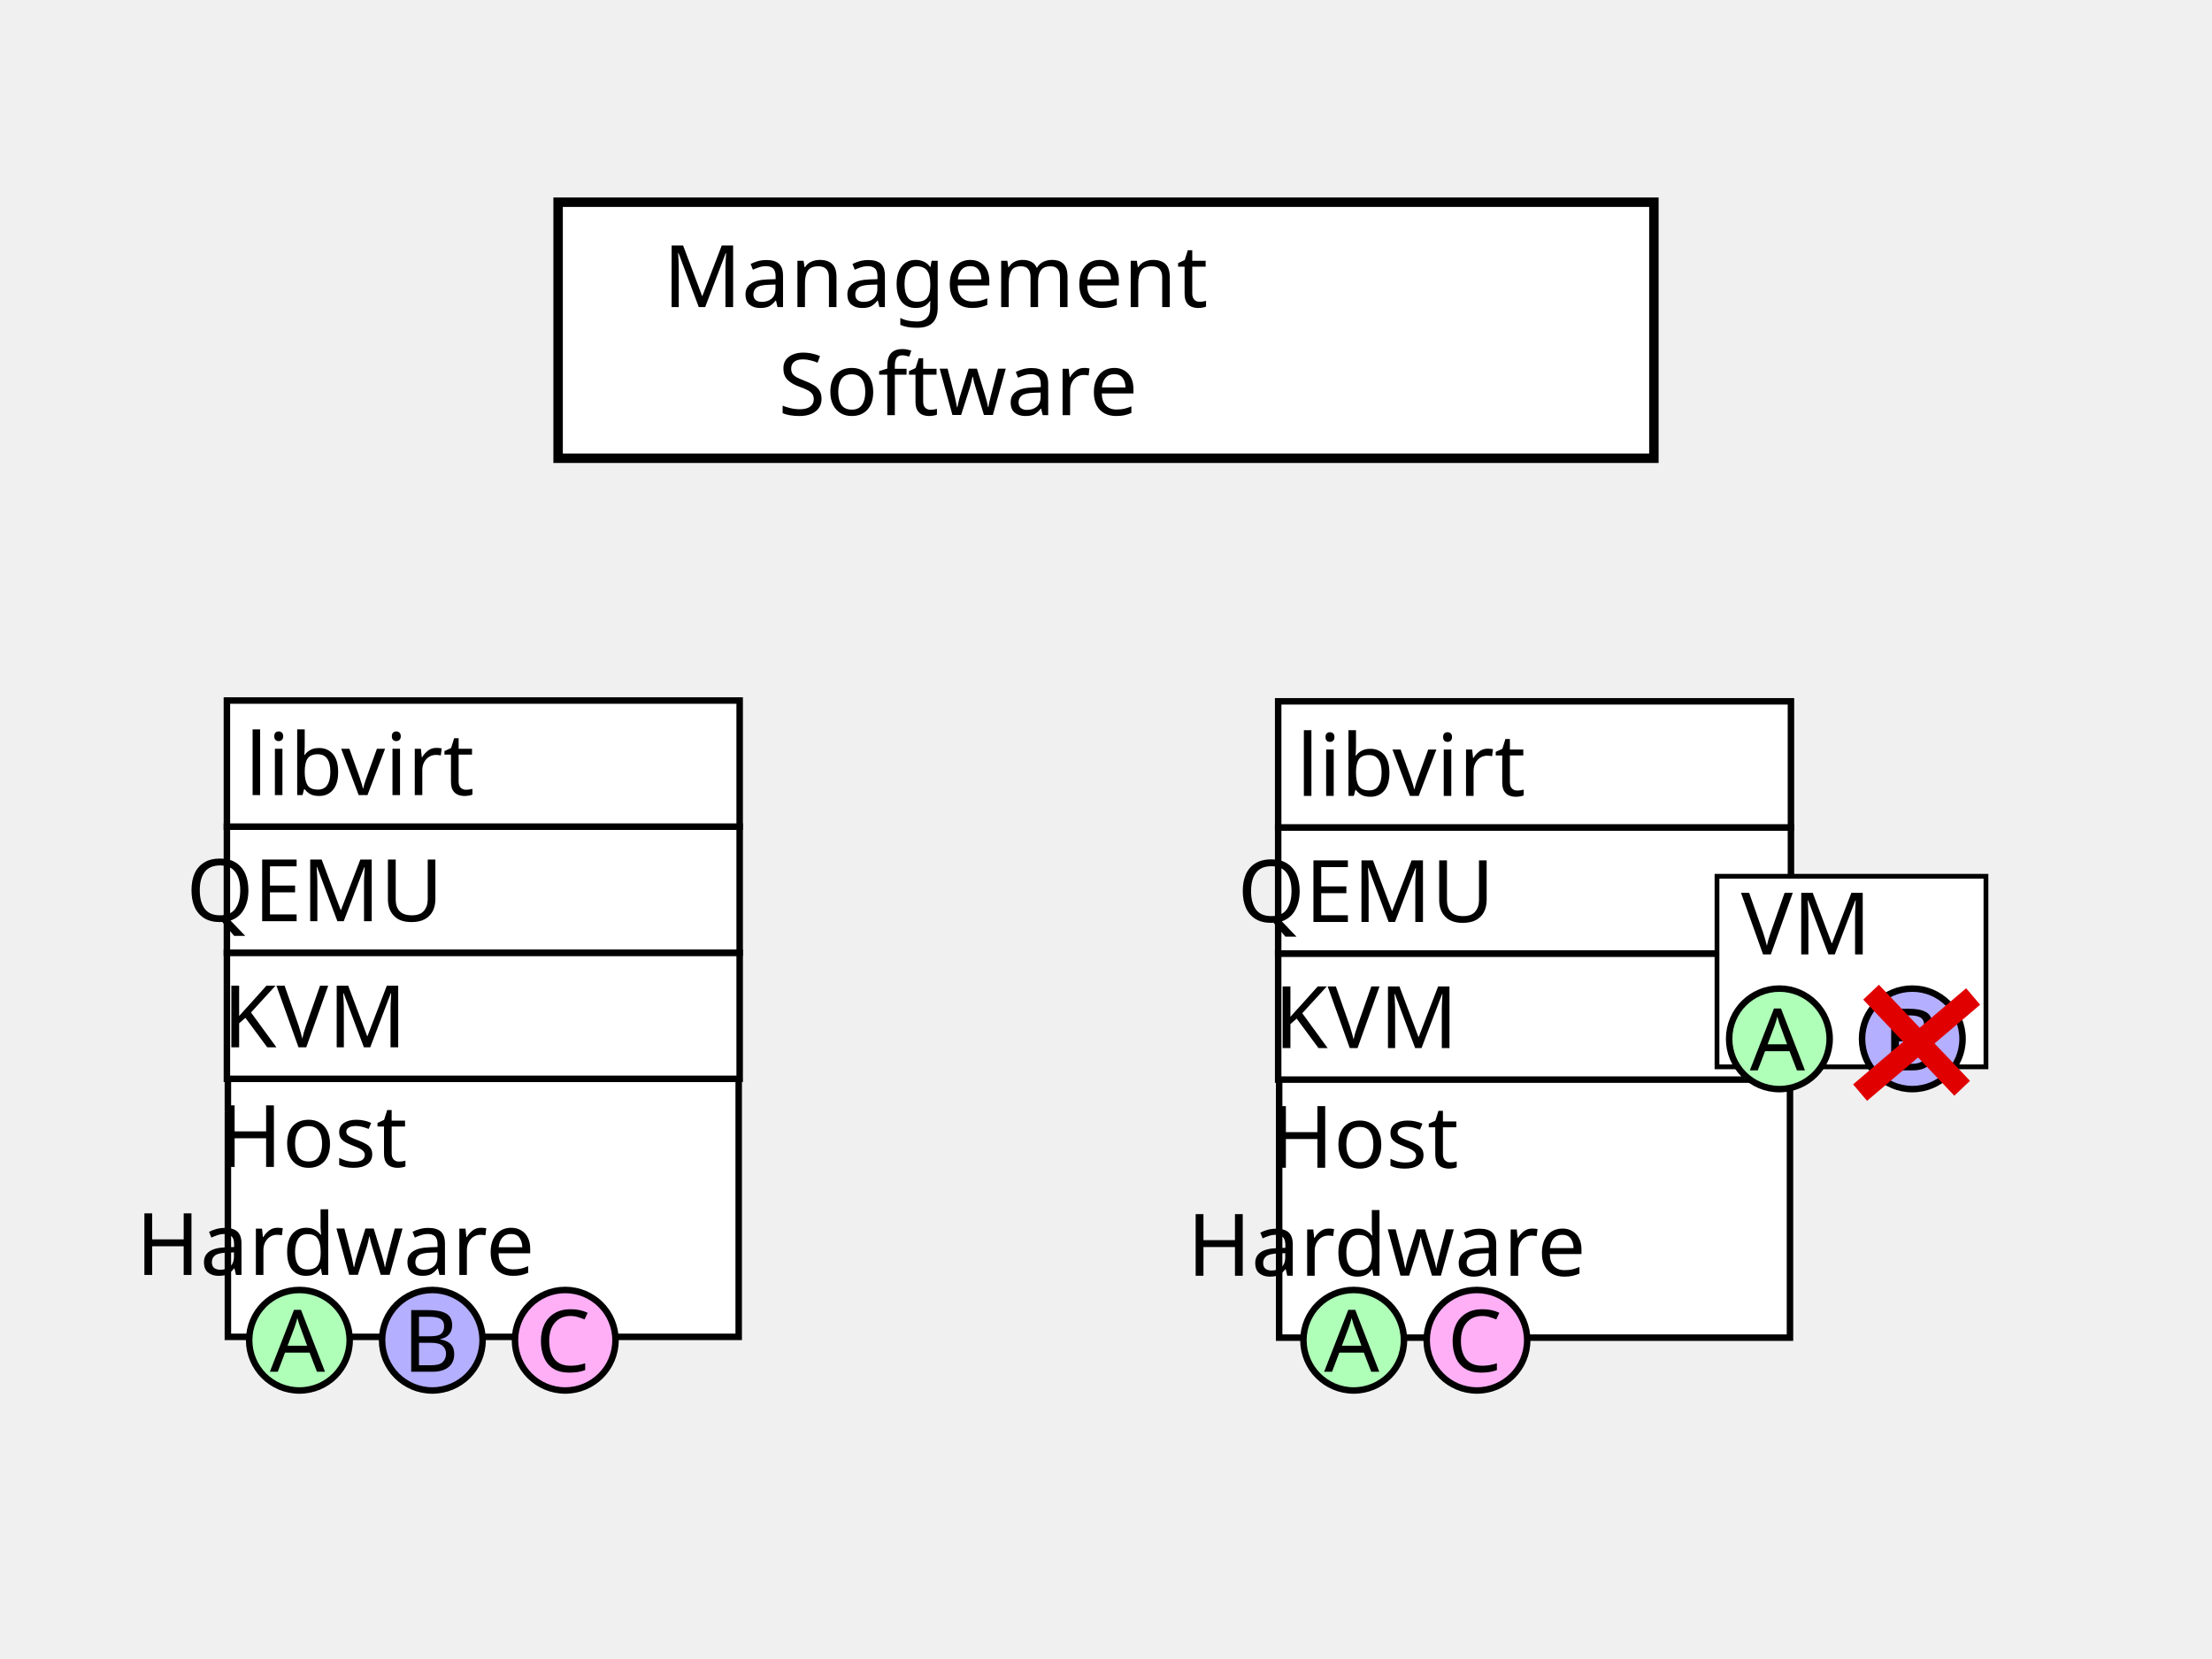
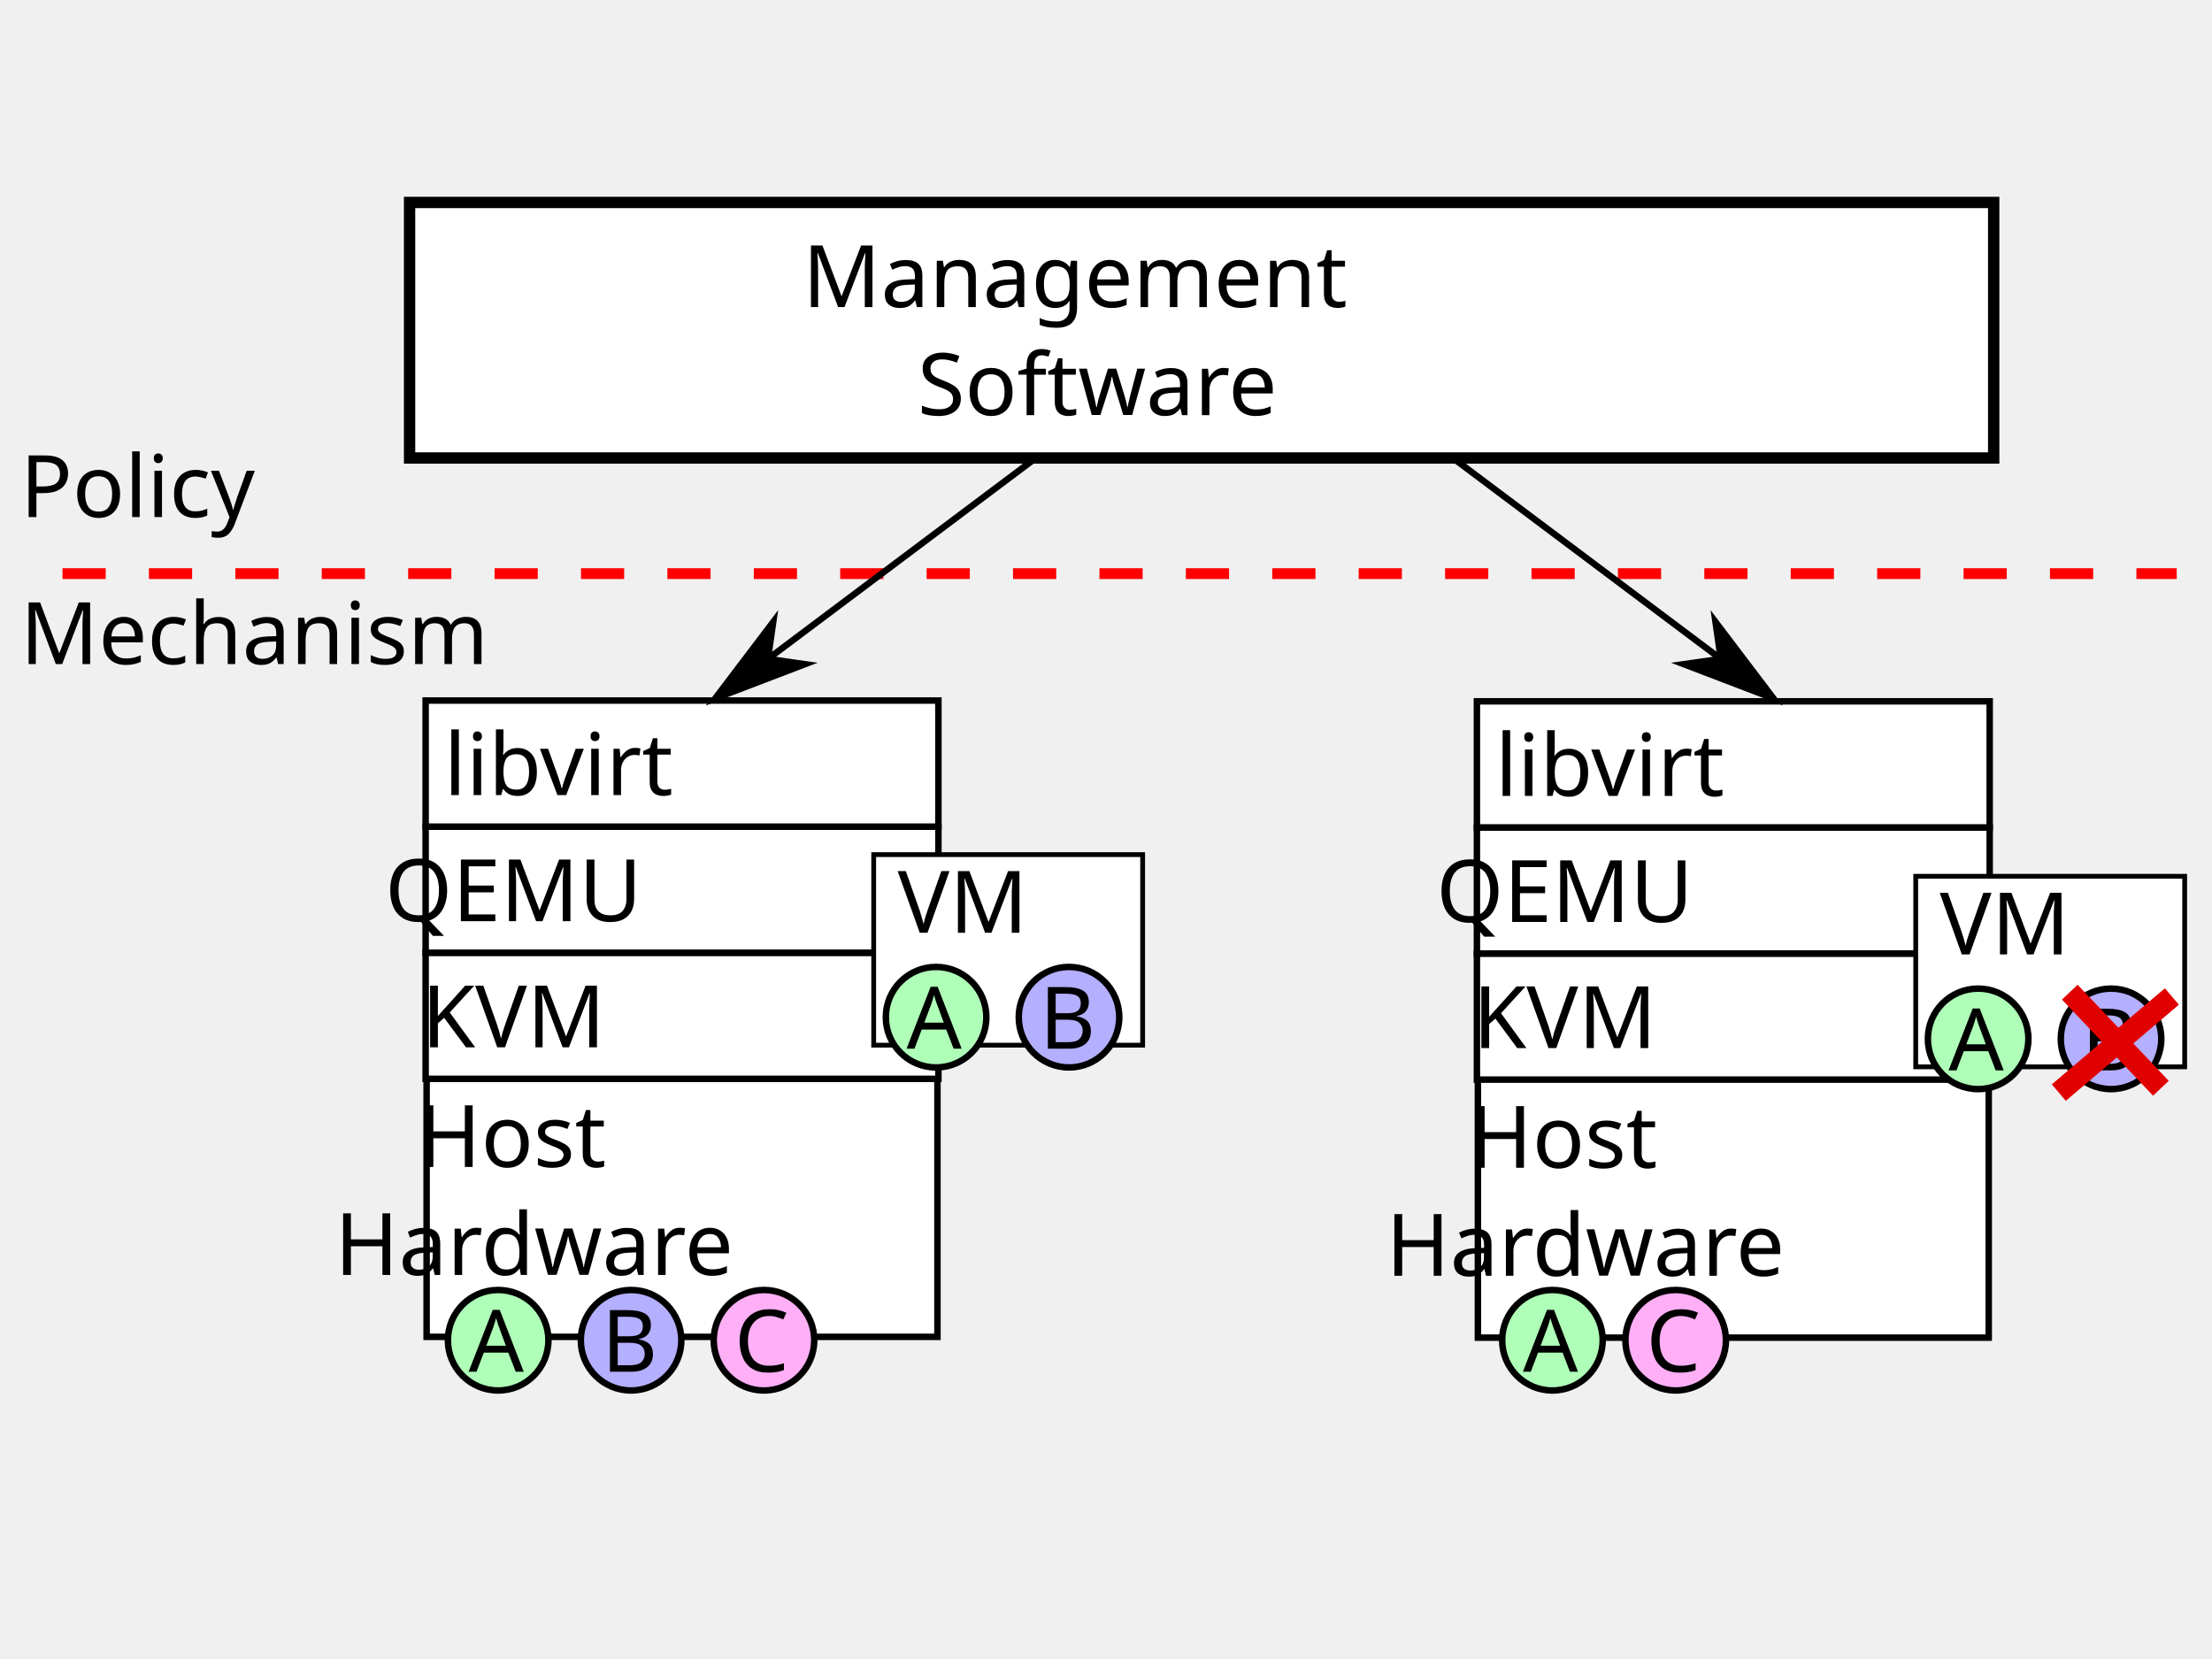
<svg xmlns="http://www.w3.org/2000/svg" width="1024" height="768" viewBox="0 0 270.933 203.2" version="1.1" id="svg8723">
  <defs id="defs8717">
+     <marker style="overflow:visible;" id="marker18873" refX="0.0" refY="0.0" orient="auto">
+       <path transform="scale(0.8) rotate(180) translate(12.5,0)" style="fill-rule:evenodd;stroke:#800000;stroke-width:1pt;stroke-opacity:1;fill:#800000;fill-opacity:1" d="M 0.0,0.0 L 5.0,-5.0 L -12.5,0.0 L 5.0,5.0 L 0.0,0.0 z " id="path18871" />
+     </marker>
+     <marker orient="auto" refY="0.0" refX="0.0" id="Arrow1Lend" style="overflow:visible;">
+       <path id="path5166" d="M 0.0,0.0 L 5.0,-5.0 L -12.5,0.0 L 5.0,5.0 L 0.0,0.0 z " style="fill-rule:evenodd;stroke:#000000;stroke-width:1pt;stroke-opacity:1;fill:#000000;fill-opacity:1" transform="scale(0.8) rotate(180) translate(12.5,0)" />
+     </marker>
    <g id="Layer1_0_FILL">
      <path id="path17296" d=" M 58.25 18.35 Q 58.25 18.15 58.25 17.95 58.25 12.3 54.2 8.25 50.15 4.2 44.45 4.2 39.05 4.2 35.25 7.8 34.85 8.05 34.65 8.35 30.7 12.35 30.7 17.95 30.7 18.35 31 18.65 31.3 18.95 31.7 18.95 32.1 18.95 32.4 18.65 32.7 18.35 32.7 17.95 32.7 13.1 36.15 9.65 36.2 9.6 36.25 9.55 36.35 9.45 36.5 9.35 36.5 9.3 36.55 9.3 39.8 6.2 44.45 6.2 49.35 6.2 52.8 9.65 56.25 13.1 56.25 17.95 56.25 18.15 56.25 18.35 L 56.25 29.25 Q 54.35 30.3 52.65 31.95 L 45 39.75 37.3 31.95 Q 34.05 28.75 29.7 27.7 L 29.75 27.7 Q 27.8 27.15 25.6 27.15 18.65 27.15 13.8 31.95 8.95 36.95 8.95 43.75 8.95 46.55 9.8 49.1 L 9.8 49.05 Q 10.85 52.65 13.8 55.5 L 13.8 55.45 44.65 85.95 Q 44.95 86.25 45.35 86.25 45.75 86.25 46.05 85.95 L 76.15 55.45 Q 81.05 50.6 81.05 43.75 81.05 36.95 76.2 31.95 L 76.15 31.95 Q 74.25 30.1 72 29 72 28.95 71.95 28.95 71.6 28.75 71.2 28.55 L 71.15 28.55 Q 68.05 27.15 64.45 27.15 61.1 27.15 58.25 28.3 L 58.25 18.35 M 57.7 30.75 L 57.75 30.75 Q 60.75 29.15 64.45 29.15 67.6 29.15 70.3 30.35 L 70.35 30.4 Q 70.7 30.55 71 30.75 L 71.05 30.75 Q 73.05 31.75 74.75 33.35 L 74.75 33.4 Q 79.05 37.75 79.05 43.75 79.05 49.8 74.75 54.05 L 45.35 83.85 15.2 54.05 Q 12.65 51.55 11.7 48.5 L 11.7 48.45 Q 10.95 46.25 10.95 43.75 10.95 37.75 15.25 33.35 L 15.2 33.35 Q 19.45 29.15 25.6 29.15 27.5 29.15 29.2 29.65 L 29.25 29.65 Q 33.05 30.55 35.9 33.4 L 35.9 33.35 44.3 41.85 Q 44.5 42.05 44.75 42.15 45 42.2 45.3 42.15 45.55 42.05 45.75 41.85 L 54.1 33.35 Q 55.75 31.75 57.7 30.75 M 14.4 43.3 Q 14.4 44.35 14.6 45.35 14.65 45.7 15 45.95 15.3 46.2 15.75 46.15 16.1 46.05 16.35 45.75 16.6 45.4 16.55 45 16.4 44.15 16.4 43.3 16.4 39.6 18.95 37.05 21.5 34.4 25.2 34.4 25.6 34.4 26.1 34.55 26.5 34.65 26.9 34.5 27.25 34.3 27.35 33.9 27.45 33.5 27.3 33.15 27.1 32.75 26.7 32.65 25.9 32.4 25.2 32.4 20.6 32.4 17.5 35.65 14.4 38.8 14.4 43.3 M 45 47.3 Q 42.5 47.3 40.7 49.05 38.95 50.85 38.95 53.3 38.95 55.75 40.7 57.5 41.1 57.9 41.45 58.2 L 39.35 67.3 Q 39.25 67.55 39.4 67.85 39.5 68.15 39.75 68.35 40 68.5 40.3 68.5 L 49.65 68.5 Q 49.95 68.5 50.25 68.35 50.45 68.15 50.6 67.85 50.7 67.55 50.65 67.3 L 48.5 58.2 Q 48.9 57.9 49.3 57.45 51 55.7 51 53.3 51 50.85 49.2 49.05 47.45 47.3 45 47.3 M 47.8 50.45 Q 49 51.65 49 53.3 49 54.95 47.8 56.1 47.75 56.1 47.75 56.15 47.35 56.6 46.9 56.9 46.55 57.05 46.45 57.35 46.3 57.65 46.4 58 L 48.4 66.5 41.6 66.5 43.6 57.95 Q 43.65 57.6 43.5 57.3 43.35 56.95 43.05 56.8 42.6 56.55 42.1 56.1 40.95 54.95 40.95 53.3 40.95 51.65 42.1 50.5 L 42.15 50.45 Q 43.35 49.3 45 49.3 46.65 49.3 47.8 50.45 Z" stroke="none" fill-opacity="0.004" fill="#000000" />
    </g>
    <g id="Layer0_0_FILL">
      <path id="path17299" d=" M 54.2 8.25 Q 50.161 4.204 44.45 4.2 39.04 4.206 35.2 7.75 34.864 8.061 34.65 8.35 30.702 12.361 30.7 17.95 30.704 18.361 31 18.65 31.289 18.946 31.7 18.95 32.111 18.946 32.4 18.65 32.696 18.361 32.7 17.95 32.698 13.109 36.15 9.65 36.204 9.602 36.25 9.55 36.336 9.439 36.45 9.3 36.499 9.301 36.5 9.25 39.797 6.194 44.45 6.2 49.339 6.196 52.8 9.65 56.252 13.109 56.25 17.95 56.25 18.15 56.25 18.35 L 56.25 29.25 Q 54.327 30.295 52.65 31.9 L 44.95 39.7 37.3 31.95 37.3 31.9 Q 34.046 28.736 29.65 27.65 L 29.7 27.65 Q 27.796 27.146 25.6 27.15 18.637 27.159 13.8 31.95 L 13.75 31.95 Q 8.944 36.946 8.95 43.75 8.95 46.572 9.8 49.05 L 9.8 49 Q 10.86 52.627 13.8 55.45 L 13.8 55.45 44.65 85.95 Q 44.941 86.247 45.35 86.25 45.761 86.246 46.05 85.95 L 76.15 55.45 Q 81.049 50.612 81.05 43.75 81.059 36.946 76.15 31.95 L 76.15 31.9 Q 74.258 30.085 72 28.95 71.976 28.961 71.95 28.95 71.599 28.749 71.2 28.55 L 71.15 28.55 Q 68.066 27.159 64.45 27.15 61.117 27.158 58.25 28.3 L 58.25 18.35 Q 58.25 18.15 58.25 17.95 58.248 12.291 54.2 8.25 M 54.05 33.35 Q 55.75 31.728 57.7 30.75 L 57.7 30.7 Q 60.759 29.14 64.45 29.15 67.604 29.153 70.3 30.35 70.325 30.363 70.35 30.35 70.695 30.55 71 30.7 71.026 30.738 71.05 30.75 73.048 31.728 74.7 33.35 L 74.75 33.35 Q 79.041 37.771 79.05 43.75 79.051 49.788 74.75 54.05 L 45.35 83.85 15.2 54.05 15.2 54 Q 12.64 51.573 11.7 48.45 L 11.7 48.4 Q 10.95 46.228 10.95 43.75 10.956 37.754 15.2 33.35 L 15.2 33.35 Q 19.463 29.141 25.6 29.15 27.504 29.154 29.15 29.6 L 29.2 29.6 Q 33.054 30.564 35.9 33.35 L 35.9 33.35 44.3 41.85 Q 44.491 42.048 44.75 42.1 45.011 42.196 45.25 42.1 45.537 42.047 45.7 41.85 L 54.05 33.35 M 16.35 45.7 Q 16.592 45.385 16.5 44.95 16.394 44.16 16.4 43.3 16.402 39.612 18.9 37.05 21.479 34.401 25.2 34.4 25.612 34.402 26.1 34.55 26.501 34.671 26.85 34.45 27.234 34.288 27.35 33.9 27.471 33.498 27.25 33.1 27.088 32.766 26.7 32.65 25.888 32.398 25.2 32.4 20.621 32.399 17.45 35.65 14.398 38.788 14.4 43.3 14.406 44.34 14.55 45.3 14.641 45.72 14.95 45.95 15.315 46.192 15.7 46.1 16.12 46.06 16.35 45.7 M 45 47.3 Q 42.492 47.298 40.7 49 L 40.65 49.05 Q 38.944 50.846 38.95 53.3 38.954 55.761 40.7 57.5 41.08 57.886 41.45 58.15 L 39.3 67.25 Q 39.258 67.567 39.35 67.85 39.478 68.145 39.7 68.3 39.987 68.5 40.3 68.5 L 49.65 68.5 Q 49.963 68.5 50.2 68.3 50.472 68.144 50.55 67.85 50.692 67.568 50.6 67.25 L 48.45 58.2 Q 48.912 57.879 49.25 57.45 51.005 55.722 51 53.3 51.001 50.844 49.2 49.05 47.461 47.304 45 47.3 M 47.8 50.45 Q 48.999 51.656 49 53.3 48.995 54.925 47.8 56.05 47.761 56.112 47.7 56.15 47.355 56.605 46.85 56.85 46.57 57.038 46.4 57.35 46.291 57.654 46.35 57.95 L 48.35 66.5 41.55 66.5 43.55 57.9 Q 43.652 57.59 43.5 57.25 43.355 56.957 43.05 56.8 42.577 56.565 42.1 56.1 40.946 54.939 40.95 53.3 40.955 51.671 42.1 50.45 L 42.1 50.45 Q 43.325 49.302 45 49.3 46.639 49.296 47.8 50.45 Z" stroke="none" fill="#E44642" />
    </g>
    <g id="Layer1_0_FILL-8">
      <path id="path17328" d=" M 58.25 18.35 Q 58.25 18.15 58.25 17.95 58.25 12.3 54.2 8.25 50.15 4.2 44.45 4.2 39.05 4.2 35.25 7.8 34.85 8.05 34.65 8.35 30.7 12.35 30.7 17.95 30.7 18.35 31 18.65 31.3 18.95 31.7 18.95 32.1 18.95 32.4 18.65 32.7 18.35 32.7 17.95 32.7 13.1 36.15 9.65 36.2 9.6 36.25 9.55 36.35 9.45 36.5 9.35 36.5 9.3 36.55 9.3 39.8 6.2 44.45 6.2 49.35 6.2 52.8 9.65 56.25 13.1 56.25 17.95 56.25 18.15 56.25 18.35 L 56.25 29.25 Q 54.35 30.3 52.65 31.95 L 45 39.75 37.3 31.95 Q 34.05 28.75 29.7 27.7 L 29.75 27.7 Q 27.8 27.15 25.6 27.15 18.65 27.15 13.8 31.95 8.95 36.95 8.95 43.75 8.95 46.55 9.8 49.1 L 9.8 49.05 Q 10.85 52.65 13.8 55.5 L 13.8 55.45 44.65 85.95 Q 44.95 86.25 45.35 86.25 45.75 86.25 46.05 85.95 L 76.15 55.45 Q 81.05 50.6 81.05 43.75 81.05 36.95 76.2 31.95 L 76.15 31.95 Q 74.25 30.1 72 29 72 28.95 71.95 28.95 71.6 28.75 71.2 28.55 L 71.15 28.55 Q 68.05 27.15 64.45 27.15 61.1 27.15 58.25 28.3 L 58.25 18.35 M 57.7 30.75 L 57.75 30.75 Q 60.75 29.15 64.45 29.15 67.6 29.15 70.3 30.35 L 70.35 30.4 Q 70.7 30.55 71 30.75 L 71.05 30.75 Q 73.05 31.75 74.75 33.35 L 74.75 33.4 Q 79.05 37.75 79.05 43.75 79.05 49.8 74.75 54.05 L 45.35 83.85 15.2 54.05 Q 12.65 51.55 11.7 48.5 L 11.7 48.45 Q 10.95 46.25 10.95 43.75 10.95 37.75 15.25 33.35 L 15.2 33.35 Q 19.45 29.15 25.6 29.15 27.5 29.15 29.2 29.65 L 29.25 29.65 Q 33.05 30.55 35.9 33.4 L 35.9 33.35 44.3 41.85 Q 44.5 42.05 44.75 42.15 45 42.2 45.3 42.15 45.55 42.05 45.75 41.85 L 54.1 33.35 Q 55.75 31.75 57.7 30.75 M 14.4 43.3 Q 14.4 44.35 14.6 45.35 14.65 45.7 15 45.95 15.3 46.2 15.75 46.15 16.1 46.05 16.35 45.75 16.6 45.4 16.55 45 16.4 44.15 16.4 43.3 16.4 39.6 18.95 37.05 21.5 34.4 25.2 34.4 25.6 34.4 26.1 34.55 26.5 34.65 26.9 34.5 27.25 34.3 27.35 33.9 27.45 33.5 27.3 33.15 27.1 32.75 26.7 32.65 25.9 32.4 25.2 32.4 20.6 32.4 17.5 35.65 14.4 38.8 14.4 43.3 M 45 47.3 Q 42.5 47.3 40.7 49.05 38.95 50.85 38.95 53.3 38.95 55.75 40.7 57.5 41.1 57.9 41.45 58.2 L 39.35 67.3 Q 39.25 67.55 39.4 67.85 39.5 68.15 39.75 68.35 40 68.5 40.3 68.5 L 49.65 68.5 Q 49.95 68.5 50.25 68.35 50.45 68.15 50.6 67.85 50.7 67.55 50.65 67.3 L 48.5 58.2 Q 48.9 57.9 49.3 57.45 51 55.7 51 53.3 51 50.85 49.2 49.05 47.45 47.3 45 47.3 M 47.8 50.45 Q 49 51.65 49 53.3 49 54.95 47.8 56.1 47.75 56.1 47.75 56.15 47.35 56.6 46.9 56.9 46.55 57.05 46.45 57.35 46.3 57.65 46.4 58 L 48.4 66.5 41.6 66.5 43.6 57.95 Q 43.65 57.6 43.5 57.3 43.35 56.95 43.05 56.8 42.6 56.55 42.1 56.1 40.95 54.95 40.95 53.3 40.95 51.65 42.1 50.5 L 42.15 50.45 Q 43.35 49.3 45 49.3 46.65 49.3 47.8 50.45 Z" stroke="none" fill-opacity="0.004" fill="#000000" />
    </g>
    <g id="Layer0_0_FILL-2">
      <path id="path17331" d=" M 54.2 8.25 Q 50.161 4.204 44.45 4.2 39.04 4.206 35.2 7.75 34.864 8.061 34.65 8.35 30.702 12.361 30.7 17.95 30.704 18.361 31 18.65 31.289 18.946 31.7 18.95 32.111 18.946 32.4 18.65 32.696 18.361 32.7 17.95 32.698 13.109 36.15 9.65 36.204 9.602 36.25 9.55 36.336 9.439 36.45 9.3 36.499 9.301 36.5 9.25 39.797 6.194 44.45 6.2 49.339 6.196 52.8 9.65 56.252 13.109 56.25 17.95 56.25 18.15 56.25 18.35 L 56.25 29.25 Q 54.327 30.295 52.65 31.9 L 44.95 39.7 37.3 31.95 37.3 31.9 Q 34.046 28.736 29.65 27.65 L 29.7 27.65 Q 27.796 27.146 25.6 27.15 18.637 27.159 13.8 31.95 L 13.75 31.95 Q 8.944 36.946 8.95 43.75 8.95 46.572 9.8 49.05 L 9.8 49 Q 10.86 52.627 13.8 55.45 L 13.8 55.45 44.65 85.95 Q 44.941 86.247 45.35 86.25 45.761 86.246 46.05 85.95 L 76.15 55.45 Q 81.049 50.612 81.05 43.75 81.059 36.946 76.15 31.95 L 76.15 31.9 Q 74.258 30.085 72 28.95 71.976 28.961 71.95 28.95 71.599 28.749 71.2 28.55 L 71.15 28.55 Q 68.066 27.159 64.45 27.15 61.117 27.158 58.25 28.3 L 58.25 18.35 Q 58.25 18.15 58.25 17.95 58.248 12.291 54.2 8.25 M 54.05 33.35 Q 55.75 31.728 57.7 30.75 L 57.7 30.7 Q 60.759 29.14 64.45 29.15 67.604 29.153 70.3 30.35 70.325 30.363 70.35 30.35 70.695 30.55 71 30.7 71.026 30.738 71.05 30.75 73.048 31.728 74.7 33.35 L 74.75 33.35 Q 79.041 37.771 79.05 43.75 79.051 49.788 74.75 54.05 L 45.35 83.85 15.2 54.05 15.2 54 Q 12.64 51.573 11.7 48.45 L 11.7 48.4 Q 10.95 46.228 10.95 43.75 10.956 37.754 15.2 33.35 L 15.2 33.35 Q 19.463 29.141 25.6 29.15 27.504 29.154 29.15 29.6 L 29.2 29.6 Q 33.054 30.564 35.9 33.35 L 35.9 33.35 44.3 41.85 Q 44.491 42.048 44.75 42.1 45.011 42.196 45.25 42.1 45.537 42.047 45.7 41.85 L 54.05 33.35 M 16.35 45.7 Q 16.592 45.385 16.5 44.95 16.394 44.16 16.4 43.3 16.402 39.612 18.9 37.05 21.479 34.401 25.2 34.4 25.612 34.402 26.1 34.55 26.501 34.671 26.85 34.45 27.234 34.288 27.35 33.9 27.471 33.498 27.25 33.1 27.088 32.766 26.7 32.65 25.888 32.398 25.2 32.4 20.621 32.399 17.45 35.65 14.398 38.788 14.4 43.3 14.406 44.34 14.55 45.3 14.641 45.72 14.95 45.95 15.315 46.192 15.7 46.1 16.12 46.06 16.35 45.7 M 45 47.3 Q 42.492 47.298 40.7 49 L 40.65 49.05 Q 38.944 50.846 38.95 53.3 38.954 55.761 40.7 57.5 41.08 57.886 41.45 58.15 L 39.3 67.25 Q 39.258 67.567 39.35 67.85 39.478 68.145 39.7 68.3 39.987 68.5 40.3 68.5 L 49.65 68.5 Q 49.963 68.5 50.2 68.3 50.472 68.144 50.55 67.85 50.692 67.568 50.6 67.25 L 48.45 58.2 Q 48.912 57.879 49.25 57.45 51.005 55.722 51 53.3 51.001 50.844 49.2 49.05 47.461 47.304 45 47.3 M 47.8 50.45 Q 48.999 51.656 49 53.3 48.995 54.925 47.8 56.05 47.761 56.112 47.7 56.15 47.355 56.605 46.85 56.85 46.57 57.038 46.4 57.35 46.291 57.654 46.35 57.95 L 48.35 66.5 41.55 66.5 43.55 57.9 Q 43.652 57.59 43.5 57.25 43.355 56.957 43.05 56.8 42.577 56.565 42.1 56.1 40.946 54.939 40.95 53.3 40.955 51.671 42.1 50.45 L 42.1 50.45 Q 43.325 49.302 45 49.3 46.639 49.296 47.8 50.45 Z" stroke="none" fill="#E44642" />
    </g>
    <g id="Layer1_0_FILL-5">
      <path id="path17360" d=" M 58.25 18.35 Q 58.25 18.15 58.25 17.95 58.25 12.3 54.2 8.25 50.15 4.2 44.45 4.2 39.05 4.2 35.25 7.8 34.85 8.05 34.65 8.35 30.7 12.35 30.7 17.95 30.7 18.35 31 18.65 31.3 18.95 31.7 18.95 32.1 18.95 32.4 18.65 32.7 18.35 32.7 17.95 32.7 13.1 36.15 9.65 36.2 9.6 36.25 9.55 36.35 9.45 36.5 9.35 36.5 9.3 36.55 9.3 39.8 6.2 44.45 6.2 49.35 6.2 52.8 9.65 56.25 13.1 56.25 17.95 56.25 18.15 56.25 18.35 L 56.25 29.25 Q 54.35 30.3 52.65 31.95 L 45 39.75 37.3 31.95 Q 34.05 28.75 29.7 27.7 L 29.75 27.7 Q 27.8 27.15 25.6 27.15 18.65 27.15 13.8 31.95 8.95 36.95 8.95 43.75 8.95 46.55 9.8 49.1 L 9.8 49.05 Q 10.85 52.65 13.8 55.5 L 13.8 55.45 44.65 85.95 Q 44.95 86.25 45.35 86.25 45.75 86.25 46.05 85.95 L 76.15 55.45 Q 81.05 50.6 81.05 43.75 81.05 36.95 76.2 31.95 L 76.15 31.95 Q 74.25 30.1 72 29 72 28.95 71.95 28.95 71.6 28.75 71.2 28.55 L 71.15 28.55 Q 68.05 27.15 64.45 27.15 61.1 27.15 58.25 28.3 L 58.25 18.35 M 57.7 30.75 L 57.75 30.75 Q 60.75 29.15 64.45 29.15 67.6 29.15 70.3 30.35 L 70.35 30.4 Q 70.7 30.55 71 30.75 L 71.05 30.75 Q 73.05 31.75 74.75 33.35 L 74.75 33.4 Q 79.05 37.75 79.05 43.75 79.05 49.8 74.75 54.05 L 45.35 83.85 15.2 54.05 Q 12.65 51.55 11.7 48.5 L 11.7 48.45 Q 10.95 46.25 10.95 43.75 10.95 37.75 15.25 33.35 L 15.2 33.35 Q 19.45 29.15 25.6 29.15 27.5 29.15 29.2 29.65 L 29.25 29.65 Q 33.05 30.55 35.9 33.4 L 35.9 33.35 44.3 41.85 Q 44.5 42.05 44.75 42.15 45 42.2 45.3 42.15 45.55 42.05 45.75 41.85 L 54.1 33.35 Q 55.75 31.75 57.7 30.75 M 14.4 43.3 Q 14.4 44.35 14.6 45.35 14.65 45.7 15 45.95 15.3 46.2 15.75 46.15 16.1 46.05 16.35 45.75 16.6 45.4 16.55 45 16.4 44.15 16.4 43.3 16.4 39.6 18.95 37.05 21.5 34.4 25.2 34.4 25.6 34.4 26.1 34.55 26.5 34.65 26.9 34.5 27.25 34.3 27.35 33.9 27.45 33.5 27.3 33.15 27.1 32.75 26.7 32.65 25.9 32.4 25.2 32.4 20.6 32.4 17.5 35.65 14.4 38.8 14.4 43.3 M 45 47.3 Q 42.5 47.3 40.7 49.05 38.95 50.85 38.95 53.3 38.95 55.75 40.7 57.5 41.1 57.9 41.45 58.2 L 39.35 67.3 Q 39.25 67.55 39.4 67.85 39.5 68.15 39.75 68.35 40 68.5 40.3 68.5 L 49.65 68.5 Q 49.95 68.5 50.25 68.35 50.45 68.15 50.6 67.85 50.7 67.55 50.65 67.3 L 48.5 58.2 Q 48.9 57.9 49.3 57.45 51 55.7 51 53.3 51 50.85 49.2 49.05 47.45 47.3 45 47.3 M 47.8 50.45 Q 49 51.65 49 53.3 49 54.95 47.8 56.1 47.75 56.1 47.75 56.15 47.35 56.6 46.9 56.9 46.55 57.05 46.45 57.35 46.3 57.65 46.4 58 L 48.4 66.5 41.6 66.5 43.6 57.95 Q 43.65 57.6 43.5 57.3 43.35 56.95 43.05 56.8 42.6 56.55 42.1 56.1 40.95 54.95 40.95 53.3 40.95 51.65 42.1 50.5 L 42.15 50.45 Q 43.35 49.3 45 49.3 46.65 49.3 47.8 50.45 Z" stroke="none" fill-opacity="0.004" fill="#000000" />
    </g>
    <g id="Layer0_0_FILL-3">
      <path id="path17363" d=" M 54.2 8.25 Q 50.161 4.204 44.45 4.2 39.04 4.206 35.2 7.75 34.864 8.061 34.65 8.35 30.702 12.361 30.7 17.95 30.704 18.361 31 18.65 31.289 18.946 31.7 18.95 32.111 18.946 32.4 18.65 32.696 18.361 32.7 17.95 32.698 13.109 36.15 9.65 36.204 9.602 36.25 9.55 36.336 9.439 36.45 9.3 36.499 9.301 36.5 9.25 39.797 6.194 44.45 6.2 49.339 6.196 52.8 9.65 56.252 13.109 56.25 17.95 56.25 18.15 56.25 18.35 L 56.25 29.25 Q 54.327 30.295 52.65 31.9 L 44.95 39.7 37.3 31.95 37.3 31.9 Q 34.046 28.736 29.65 27.65 L 29.7 27.65 Q 27.796 27.146 25.6 27.15 18.637 27.159 13.8 31.95 L 13.75 31.95 Q 8.944 36.946 8.95 43.75 8.95 46.572 9.8 49.05 L 9.8 49 Q 10.86 52.627 13.8 55.45 L 13.8 55.45 44.65 85.95 Q 44.941 86.247 45.35 86.25 45.761 86.246 46.05 85.95 L 76.15 55.45 Q 81.049 50.612 81.05 43.75 81.059 36.946 76.15 31.95 L 76.15 31.9 Q 74.258 30.085 72 28.95 71.976 28.961 71.95 28.95 71.599 28.749 71.2 28.55 L 71.15 28.55 Q 68.066 27.159 64.45 27.15 61.117 27.158 58.25 28.3 L 58.25 18.35 Q 58.25 18.15 58.25 17.95 58.248 12.291 54.2 8.25 M 54.05 33.35 Q 55.75 31.728 57.7 30.75 L 57.7 30.7 Q 60.759 29.14 64.45 29.15 67.604 29.153 70.3 30.35 70.325 30.363 70.35 30.35 70.695 30.55 71 30.7 71.026 30.738 71.05 30.75 73.048 31.728 74.7 33.35 L 74.75 33.35 Q 79.041 37.771 79.05 43.75 79.051 49.788 74.75 54.05 L 45.35 83.85 15.2 54.05 15.2 54 Q 12.64 51.573 11.7 48.45 L 11.7 48.4 Q 10.95 46.228 10.95 43.75 10.956 37.754 15.2 33.35 L 15.2 33.35 Q 19.463 29.141 25.6 29.15 27.504 29.154 29.15 29.6 L 29.2 29.6 Q 33.054 30.564 35.9 33.35 L 35.9 33.35 44.3 41.85 Q 44.491 42.048 44.75 42.1 45.011 42.196 45.25 42.1 45.537 42.047 45.7 41.85 L 54.05 33.35 M 16.35 45.7 Q 16.592 45.385 16.5 44.95 16.394 44.16 16.4 43.3 16.402 39.612 18.9 37.05 21.479 34.401 25.2 34.4 25.612 34.402 26.1 34.55 26.501 34.671 26.85 34.45 27.234 34.288 27.35 33.9 27.471 33.498 27.25 33.1 27.088 32.766 26.7 32.65 25.888 32.398 25.2 32.4 20.621 32.399 17.45 35.65 14.398 38.788 14.4 43.3 14.406 44.34 14.55 45.3 14.641 45.72 14.95 45.95 15.315 46.192 15.7 46.1 16.12 46.06 16.35 45.7 M 45 47.3 Q 42.492 47.298 40.7 49 L 40.65 49.05 Q 38.944 50.846 38.95 53.3 38.954 55.761 40.7 57.5 41.08 57.886 41.45 58.15 L 39.3 67.25 Q 39.258 67.567 39.35 67.85 39.478 68.145 39.7 68.3 39.987 68.5 40.3 68.5 L 49.65 68.5 Q 49.963 68.5 50.2 68.3 50.472 68.144 50.55 67.85 50.692 67.568 50.6 67.25 L 48.45 58.2 Q 48.912 57.879 49.25 57.45 51.005 55.722 51 53.3 51.001 50.844 49.2 49.05 47.461 47.304 45 47.3 M 47.8 50.45 Q 48.999 51.656 49 53.3 48.995 54.925 47.8 56.05 47.761 56.112 47.7 56.15 47.355 56.605 46.85 56.85 46.57 57.038 46.4 57.35 46.291 57.654 46.35 57.95 L 48.35 66.5 41.55 66.5 43.55 57.9 Q 43.652 57.59 43.5 57.25 43.355 56.957 43.05 56.8 42.577 56.565 42.1 56.1 40.946 54.939 40.95 53.3 40.955 51.671 42.1 50.45 L 42.1 50.45 Q 43.325 49.302 45 49.3 46.639 49.296 47.8 50.45 Z" stroke="none" fill="#E44642" />
    </g>
+     <marker orient="auto" refY="0" refX="0" id="Arrow1Lend-8" style="overflow:visible">
+       <path id="path5166-5" d="M 0,0 5,-5 -12.5,0 5,5 Z" style="fill:#000000;fill-opacity:1;fill-rule:evenodd;stroke:#000000;stroke-width:1pt;stroke-opacity:1" transform="matrix(-0.8,0,0,-0.8,-10,0)" />
+     </marker>
+     <marker orient="auto" refY="0" refX="0" id="Arrow1Lend-3" style="overflow:visible">
+       <path id="path5166-8" d="M 0,0 5,-5 -12.5,0 5,5 Z" style="fill:#000000;fill-opacity:1;fill-rule:evenodd;stroke:#000000;stroke-width:1pt;stroke-opacity:1" transform="matrix(-0.8,0,0,-0.8,-10,0)" />
+     </marker>
  </defs>
  <g id="layer1" transform="translate(0,-93.80002)" style="display:inline">
-     <g id="g9743" transform="translate(13.17284,-34.26604)">
+     <g id="g9743" transform="translate(37.51451,-34.26604)">
      <g id="g17499">
        <g id="g9499" transform="translate(-5.385553,-54.04527)">
          <g id="g9336" transform="translate(-1.1666666e-7,62.61322)">
            <rect style="fill:#ffffff;fill-opacity:1;stroke:#000000;stroke-width:0.794;stroke-miterlimit:4;stroke-dasharray:none;stroke-dashoffset:0;stroke-opacity:1" id="rect9291-9" width="62.568" height="31.723" x="20.124" y="251.518" />
            <text xml:space="preserve" style="font-style:normal;font-weight:normal;font-size:10.583px;line-height:1.25;font-family:sans-serif;text-align:center;letter-spacing:0px;word-spacing:0px;text-anchor:middle;fill:#000000;fill-opacity:1;stroke:none;stroke-width:0.265" x="51.17" y="262.431" id="text9295-6">
              <tspan id="tspan9293-0" x="51.17" y="262.431" style="text-align:center;text-anchor:middle;stroke-width:0.265">Host</tspan>
              <tspan x="51.17" y="275.66" style="text-align:center;text-anchor:middle;stroke-width:0.265" id="tspan9297-4">Hardware</tspan>
            </text>
          </g>
          <g id="g9336-1" transform="translate(-1.1666666e-7,30.8902)">
            <g id="g9398">
              <rect y="267.915" x="20.004" height="15.445" width="62.806" id="rect9291-9-0" style="fill:#ffffff;fill-opacity:1;stroke:#000000;stroke-width:0.794;stroke-miterlimit:4;stroke-dasharray:none;stroke-dashoffset:0;stroke-opacity:1" />
              <text id="text9295-6-4" y="279.496" x="51.408" style="font-style:normal;font-weight:normal;font-size:10.583px;line-height:1.25;font-family:sans-serif;text-align:center;letter-spacing:0px;word-spacing:0px;text-anchor:middle;fill:#000000;fill-opacity:1;stroke:none;stroke-width:0.265" xml:space="preserve">
                <tspan id="tspan9297-4-7" style="text-align:center;text-anchor:middle;stroke-width:0.265" y="279.496" x="51.408">KVM</tspan>
              </text>
            </g>
          </g>
          <g id="g9336-1-8" transform="translate(-1.1666666e-7,15.4451)">
            <g id="g9398-3">
              <rect y="267.915" x="20.004" height="15.445" width="62.806" id="rect9291-9-0-0" style="fill:#ffffff;fill-opacity:1;stroke:#000000;stroke-width:0.794;stroke-miterlimit:4;stroke-dasharray:none;stroke-dashoffset:0;stroke-opacity:1" />
              <text id="text9295-6-4-1" y="279.496" x="51.408" style="font-style:normal;font-weight:normal;font-size:10.583px;line-height:1.25;font-family:sans-serif;text-align:center;letter-spacing:0px;word-spacing:0px;text-anchor:middle;fill:#000000;fill-opacity:1;stroke:none;stroke-width:0.265" xml:space="preserve">
                <tspan id="tspan9297-4-7-7" style="text-align:center;text-anchor:middle;stroke-width:0.265" y="279.496" x="51.408">QEMU</tspan>
              </text>
            </g>
          </g>
          <rect y="267.915" x="20.004" height="15.445" width="62.806" id="rect9291-9-0-0-1" style="fill:#ffffff;fill-opacity:1;stroke:#000000;stroke-width:0.794;stroke-miterlimit:4;stroke-dasharray:none;stroke-dashoffset:0;stroke-opacity:1" />
          <text id="text9295-6-4-1-5" y="279.496" x="51.408" style="font-style:normal;font-weight:normal;font-size:10.583px;line-height:1.25;font-family:sans-serif;text-align:center;letter-spacing:0px;word-spacing:0px;text-anchor:middle;fill:#000000;fill-opacity:1;stroke:none;stroke-width:0.265" xml:space="preserve">
            <tspan id="tspan9297-4-7-7-4" style="text-align:center;text-anchor:middle;stroke-width:0.265" y="279.496" x="51.408">libvirt</tspan>
          </text>
-           <g style="display:inline" id="g9336-6" transform="translate(62.66631,-42.70327)">
-             <rect style="fill:#ffffff;fill-opacity:1;stroke:#000000;stroke-width:1.156;stroke-miterlimit:4;stroke-dasharray:none;stroke-dashoffset:0;stroke-opacity:1" id="rect9291-9-09" width="134.214" height="31.361" x="-2.094" y="249.582" />
-             <text xml:space="preserve" style="font-style:normal;font-weight:normal;font-size:10.583px;line-height:1.25;font-family:sans-serif;text-align:center;letter-spacing:0px;word-spacing:0px;text-anchor:middle;fill:#000000;fill-opacity:1;stroke:none;stroke-width:0.265" x="64.775" y="262.431" id="text9295-6-7">
-               <tspan x="64.775" y="262.431" style="text-align:center;text-anchor:middle;stroke-width:0.265" id="tspan9297-4-97">Management</tspan>
-               <tspan x="64.775" y="275.66" style="text-align:center;text-anchor:middle;stroke-width:0.265" id="tspan17955">Software</tspan>
-             </text>
-             <text xml:space="preserve" style="font-style:normal;font-weight:normal;font-size:10.583px;line-height:1.25;font-family:sans-serif;letter-spacing:0px;word-spacing:0px;fill:#000000;fill-opacity:1;stroke:none;stroke-width:0.265" x="60.409" y="266.687" id="text17951">
-               <tspan id="tspan17949" x="60.409" y="276.051" style="stroke-width:0.265" />
-             </text>
-           </g>
        </g>
        <g id="g9499-4" transform="translate(123.3781,-53.94835)">
          <g id="g9336-9" transform="translate(-1.1666666e-7,62.61322)">
            <rect style="fill:#ffffff;fill-opacity:1;stroke:#000000;stroke-width:0.794;stroke-miterlimit:4;stroke-dasharray:none;stroke-dashoffset:0;stroke-opacity:1" id="rect9291-9-02" width="62.568" height="31.723" x="20.124" y="251.518" />
            <text xml:space="preserve" style="font-style:normal;font-weight:normal;font-size:10.583px;line-height:1.25;font-family:sans-serif;text-align:center;letter-spacing:0px;word-spacing:0px;text-anchor:middle;fill:#000000;fill-opacity:1;stroke:none;stroke-width:0.265" x="51.17" y="262.431" id="text9295-6-0">
              <tspan id="tspan9293-0-1" x="51.17" y="262.431" style="text-align:center;text-anchor:middle;stroke-width:0.265">Host</tspan>
              <tspan x="51.17" y="275.66" style="text-align:center;text-anchor:middle;stroke-width:0.265" id="tspan9297-4-9">Hardware</tspan>
            </text>
          </g>
          <g id="g9336-1-6" transform="translate(-1.1666666e-7,30.8902)">
            <g id="g9398-2">
              <rect y="267.915" x="20.004" height="15.445" width="62.806" id="rect9291-9-0-1" style="fill:#ffffff;fill-opacity:1;stroke:#000000;stroke-width:0.794;stroke-miterlimit:4;stroke-dasharray:none;stroke-dashoffset:0;stroke-opacity:1" />
              <text id="text9295-6-4-2" y="279.496" x="51.408" style="font-style:normal;font-weight:normal;font-size:10.583px;line-height:1.25;font-family:sans-serif;text-align:center;letter-spacing:0px;word-spacing:0px;text-anchor:middle;fill:#000000;fill-opacity:1;stroke:none;stroke-width:0.265" xml:space="preserve">
                <tspan id="tspan9297-4-7-0" style="text-align:center;text-anchor:middle;stroke-width:0.265" y="279.496" x="51.408">KVM</tspan>
              </text>
            </g>
          </g>
          <g id="g9336-1-8-7" transform="translate(-1.1666666e-7,15.4451)">
            <g id="g9398-3-3">
              <rect y="267.915" x="20.004" height="15.445" width="62.806" id="rect9291-9-0-0-11" style="fill:#ffffff;fill-opacity:1;stroke:#000000;stroke-width:0.794;stroke-miterlimit:4;stroke-dasharray:none;stroke-dashoffset:0;stroke-opacity:1" />
              <text id="text9295-6-4-1-9" y="279.496" x="51.408" style="font-style:normal;font-weight:normal;font-size:10.583px;line-height:1.25;font-family:sans-serif;text-align:center;letter-spacing:0px;word-spacing:0px;text-anchor:middle;fill:#000000;fill-opacity:1;stroke:none;stroke-width:0.265" xml:space="preserve">
                <tspan id="tspan9297-4-7-7-0" style="text-align:center;text-anchor:middle;stroke-width:0.265" y="279.496" x="51.408">QEMU</tspan>
              </text>
            </g>
          </g>
          <rect y="267.915" x="20.004" height="15.445" width="62.806" id="rect9291-9-0-0-1-5" style="fill:#ffffff;fill-opacity:1;stroke:#000000;stroke-width:0.794;stroke-miterlimit:4;stroke-dasharray:none;stroke-dashoffset:0;stroke-opacity:1" />
          <text id="text9295-6-4-1-5-6" y="279.496" x="51.408" style="font-style:normal;font-weight:normal;font-size:10.583px;line-height:1.25;font-family:sans-serif;text-align:center;letter-spacing:0px;word-spacing:0px;text-anchor:middle;fill:#000000;fill-opacity:1;stroke:none;stroke-width:0.265" xml:space="preserve">
            <tspan id="tspan9297-4-7-7-4-7" style="text-align:center;text-anchor:middle;stroke-width:0.265" y="279.496" x="51.408">libvirt</tspan>
          </text>
        </g>
      </g>
    </g>
    <g id="g17884" />
-     <g style="display:inline" id="g17576" transform="translate(64.0908,-71.05675)">
+     <g style="display:inline" id="g17576" transform="translate(88.43247,-71.05675)">
      <g id="g17512">
        <circle style="fill:#afffb8;fill-opacity:1;stroke:#000000;stroke-width:0.794;stroke-miterlimit:4;stroke-dasharray:none;stroke-dashoffset:0;stroke-opacity:1" id="path17501" cx="-27.417" cy="329.013" r="6.156" />
        <text xml:space="preserve" style="font-style:normal;font-weight:normal;font-size:10.583px;line-height:1.25;font-family:sans-serif;letter-spacing:0px;word-spacing:0px;fill:#000000;fill-opacity:1;stroke:none;stroke-width:0.265" x="-31.035" y="332.871" id="text17505">
          <tspan id="tspan17503" x="-31.035" y="332.871" style="stroke-width:0.265">A</tspan>
        </text>
      </g>
    </g>
-     <g style="display:inline" id="g17570" transform="translate(80.36986,-71.05675)">
+     <g style="display:inline" id="g17570" transform="translate(104.7115,-71.05675)">
      <circle r="6.156" cy="329.013" cx="-27.417" id="path17501-4" style="fill:#b4afff;fill-opacity:1;stroke:#000000;stroke-width:0.794;stroke-miterlimit:4;stroke-dasharray:none;stroke-dashoffset:0;stroke-opacity:1" />
      <text id="text17505-0" y="332.871" x="-31.035" style="font-style:normal;font-weight:normal;font-size:10.583px;line-height:1.25;font-family:sans-serif;letter-spacing:0px;word-spacing:0px;fill:#000000;fill-opacity:1;stroke:none;stroke-width:0.265" xml:space="preserve">
        <tspan style="stroke-width:0.265" y="332.871" x="-31.035" id="tspan17503-6">B</tspan>
      </text>
    </g>
-     <g style="display:inline" id="g17592" transform="translate(94.93533,-55.38969)">
+     <g style="display:inline" id="g17592" transform="translate(119.277,-55.38969)">
      <g transform="translate(1.713585,-15.66706)" id="g17512-4">
        <g id="g17565">
          <circle style="fill:#ffaff5;fill-opacity:1;stroke:#000000;stroke-width:0.794;stroke-miterlimit:4;stroke-dasharray:none;stroke-dashoffset:0;stroke-opacity:1" id="path17501-7" cx="-27.417" cy="329.013" r="6.156" />
          <text xml:space="preserve" style="font-style:normal;font-weight:normal;font-size:10.583px;line-height:1.25;font-family:sans-serif;letter-spacing:0px;word-spacing:0px;fill:#000000;fill-opacity:1;stroke:none;stroke-width:0.265" x="-31.035" y="332.871" id="text17505-4">
            <tspan id="tspan17503-8" x="-31.035" y="332.871" style="stroke-width:0.265">C</tspan>
          </text>
        </g>
      </g>
    </g>
-     <g style="display:inline" id="g17576-0" transform="translate(193.2217,-71.05675)">
+     <g style="display:inline" id="g17576-0" transform="translate(217.5634,-71.05675)">
      <g id="g17512-1">
        <circle style="fill:#afffb8;fill-opacity:1;stroke:#000000;stroke-width:0.794;stroke-miterlimit:4;stroke-dasharray:none;stroke-dashoffset:0;stroke-opacity:1" id="path17501-0" cx="-27.417" cy="329.013" r="6.156" />
        <text xml:space="preserve" style="font-style:normal;font-weight:normal;font-size:10.583px;line-height:1.25;font-family:sans-serif;letter-spacing:0px;word-spacing:0px;fill:#000000;fill-opacity:1;stroke:none;stroke-width:0.265" x="-31.035" y="332.871" id="text17505-1">
          <tspan id="tspan17503-3" x="-31.035" y="332.871" style="stroke-width:0.265">A</tspan>
        </text>
      </g>
    </g>
-     <g style="display:inline" id="g17592-5" transform="translate(206.6037,-55.38969)">
+     <g style="display:inline" id="g17592-5" transform="translate(230.9454,-55.38969)">
      <g transform="translate(1.713585,-15.66706)" id="g17512-4-2">
        <g id="g17565-0">
          <circle style="fill:#ffaff5;fill-opacity:1;stroke:#000000;stroke-width:0.794;stroke-miterlimit:4;stroke-dasharray:none;stroke-dashoffset:0;stroke-opacity:1" id="path17501-7-2" cx="-27.417" cy="329.013" r="6.156" />
          <text xml:space="preserve" style="font-style:normal;font-weight:normal;font-size:10.583px;line-height:1.25;font-family:sans-serif;letter-spacing:0px;word-spacing:0px;fill:#000000;fill-opacity:1;stroke:none;stroke-width:0.265" x="-31.035" y="332.871" id="text17505-4-9">
            <tspan id="tspan17503-8-0" x="-31.035" y="332.871" style="stroke-width:0.265">C</tspan>
          </text>
        </g>
      </g>
    </g>
  </g>
  <g id="layer4" style="display:inline">
-     <g transform="translate(140.2226,-165.5408)" id="g17734-9">
+     <g transform="translate(164.5642,-165.5408)" id="g17734-9">
      <g id="g9754-9" transform="translate(5.875149,40.12866)">
        <rect y="232.742" x="64.206" height="23.34" width="32.942" id="rect9570-4" style="fill:#ffffff;fill-opacity:1;stroke:#000000;stroke-width:0.586;stroke-miterlimit:4;stroke-dasharray:none;stroke-dashoffset:0;stroke-opacity:1" />
        <text id="text9574-5" y="242.312" x="67.144" style="font-style:normal;font-weight:normal;font-size:10.583px;line-height:1.25;font-family:sans-serif;letter-spacing:0px;word-spacing:0px;fill:#000000;fill-opacity:1;stroke:none;stroke-width:0.265" xml:space="preserve">
          <tspan id="tspan17292-1" style="stroke-width:0.265" y="242.312" x="67.144">VM</tspan>
        </text>
      </g>
      <g transform="translate(105.1407,-36.23009)" id="g17576-5-0">
        <g id="g17512-8-3">
          <circle r="6.156" cy="329.013" cx="-27.417" id="path17501-2-7" style="fill:#afffb8;fill-opacity:1;stroke:#000000;stroke-width:0.794;stroke-miterlimit:4;stroke-dasharray:none;stroke-dashoffset:0;stroke-opacity:1" />
          <text id="text17505-6-8" y="332.871" x="-31.035" style="font-style:normal;font-weight:normal;font-size:10.583px;line-height:1.25;font-family:sans-serif;letter-spacing:0px;word-spacing:0px;fill:#000000;fill-opacity:1;stroke:none;stroke-width:0.265" xml:space="preserve">
            <tspan style="stroke-width:0.265" y="332.871" x="-31.035" id="tspan17503-0-8">A</tspan>
          </text>
        </g>
      </g>
      <g transform="translate(121.4197,-36.23009)" id="g17570-6-6">
        <circle style="fill:#b4afff;fill-opacity:1;stroke:#000000;stroke-width:0.794;stroke-miterlimit:4;stroke-dasharray:none;stroke-dashoffset:0;stroke-opacity:1" id="path17501-4-6-0" cx="-27.417" cy="329.013" r="6.156" />
        <text xml:space="preserve" style="font-style:normal;font-weight:normal;font-size:10.583px;line-height:1.25;font-family:sans-serif;letter-spacing:0px;word-spacing:0px;fill:#000000;fill-opacity:1;stroke:none;stroke-width:0.265" x="-31.035" y="332.871" id="text17505-0-4-4">
          <tspan id="tspan17503-6-6-6" x="-31.035" y="332.871" style="stroke-width:0.265">B</tspan>
        </text>
      </g>
    </g>
-     <path id="path17865-7" d="M 240.332,133.294 229.173,121.524" style="display:inline;fill:none;stroke:#e10000;stroke-width:2.646;stroke-linecap:butt;stroke-linejoin:miter;stroke-miterlimit:4;stroke-dasharray:none;stroke-opacity:1" />
-     <path id="path17865" d="m 227.828,133.824 13.848,-11.771" style="display:inline;fill:none;stroke:#e10000;stroke-width:2.646;stroke-linecap:butt;stroke-linejoin:miter;stroke-miterlimit:4;stroke-dasharray:none;stroke-opacity:1" />
-   </g>
-   <g id="layer3" transform="translate(-5.875149,-149.8037)" style="display:none">
-     <g id="g17734" transform="translate(18.46451,-18.39103)">
+     <path id="path17865-7" d="M 264.674,133.294 253.515,121.524" style="display:inline;fill:none;stroke:#e10000;stroke-width:2.646;stroke-linecap:butt;stroke-linejoin:miter;stroke-miterlimit:4;stroke-dasharray:none;stroke-opacity:1" />
+     <path id="path17865" d="m 252.17,133.824 13.848,-11.771" style="display:inline;fill:none;stroke:#e10000;stroke-width:2.646;stroke-linecap:butt;stroke-linejoin:miter;stroke-miterlimit:4;stroke-dasharray:none;stroke-opacity:1" />
+   </g>
+   <g id="layer3" transform="translate(-5.875149,-149.8037)" style="display:inline">
+     <g id="g17734" transform="translate(42.80618,-18.39103)">
      <g id="g9754" transform="translate(5.875149,40.12866)">
        <rect y="232.742" x="64.206" height="23.34" width="32.942" id="rect9570" style="fill:#ffffff;fill-opacity:1;stroke:#000000;stroke-width:0.586;stroke-miterlimit:4;stroke-dasharray:none;stroke-dashoffset:0;stroke-opacity:1" />
        <text id="text9574" y="242.312" x="67.144" style="font-style:normal;font-weight:normal;font-size:10.583px;line-height:1.25;font-family:sans-serif;letter-spacing:0px;word-spacing:0px;fill:#000000;fill-opacity:1;stroke:none;stroke-width:0.265" xml:space="preserve">
          <tspan id="tspan17292" style="stroke-width:0.265" y="242.312" x="67.144">VM</tspan>
        </text>
      </g>
      <g transform="translate(105.1407,-36.23009)" id="g17576-5">
        <g id="g17512-8">
          <circle r="6.156" cy="329.013" cx="-27.417" id="path17501-2" style="fill:#afffb8;fill-opacity:1;stroke:#000000;stroke-width:0.794;stroke-miterlimit:4;stroke-dasharray:none;stroke-dashoffset:0;stroke-opacity:1" />
          <text id="text17505-6" y="332.871" x="-31.035" style="font-style:normal;font-weight:normal;font-size:10.583px;line-height:1.25;font-family:sans-serif;letter-spacing:0px;word-spacing:0px;fill:#000000;fill-opacity:1;stroke:none;stroke-width:0.265" xml:space="preserve">
            <tspan style="stroke-width:0.265" y="332.871" x="-31.035" id="tspan17503-0">A</tspan>
          </text>
        </g>
      </g>
      <g transform="translate(121.4197,-36.23009)" id="g17570-6">
        <circle style="fill:#b4afff;fill-opacity:1;stroke:#000000;stroke-width:0.794;stroke-miterlimit:4;stroke-dasharray:none;stroke-dashoffset:0;stroke-opacity:1" id="path17501-4-6" cx="-27.417" cy="329.013" r="6.156" />
        <text xml:space="preserve" style="font-style:normal;font-weight:normal;font-size:10.583px;line-height:1.25;font-family:sans-serif;letter-spacing:0px;word-spacing:0px;fill:#000000;fill-opacity:1;stroke:none;stroke-width:0.265" x="-31.035" y="332.871" id="text17505-0-4">
          <tspan id="tspan17503-6-6" x="-31.035" y="332.871" style="stroke-width:0.265">B</tspan>
        </text>
      </g>
    </g>
  </g>
+   <g id="layer6" style="display:inline">
+     <g style="display:inline" id="g9336-6" transform="translate(70.4536,-224.8146)">
+       <g id="g18288">
+         <rect y="249.613" x="-20.288" height="31.299" width="194.029" id="rect9291-9-09" style="fill:#ffffff;fill-opacity:1;stroke:#000000;stroke-width:1.388;stroke-miterlimit:4;stroke-dasharray:none;stroke-dashoffset:0;stroke-opacity:1" />
+         <text id="text9295-6-7" y="262.431" x="76.336" style="font-style:normal;font-weight:normal;font-size:10.583px;line-height:1.25;font-family:sans-serif;text-align:center;letter-spacing:0px;word-spacing:0px;text-anchor:middle;fill:#000000;fill-opacity:1;stroke:none;stroke-width:0.265" xml:space="preserve">
+           <tspan id="tspan9297-4-97" style="text-align:center;text-anchor:middle;stroke-width:0.265" y="262.431" x="76.336">Management</tspan>
+           <tspan id="tspan17955" style="text-align:center;text-anchor:middle;stroke-width:0.265" y="275.66" x="76.336">Software</tspan>
+         </text>
+         <path style="fill:#800000;stroke:#ff0000;stroke-width:1.323;stroke-linecap:butt;stroke-linejoin:miter;stroke-miterlimit:3.8;stroke-dasharray:5.292, 5.292;stroke-dashoffset:0;stroke-opacity:1" d="M -62.798,295.075 H 196.157" id="path19499" />
+         <text xml:space="preserve" style="font-style:normal;font-weight:normal;font-size:10.583px;line-height:1.25;font-family:sans-serif;letter-spacing:0px;word-spacing:0px;fill:#000000;fill-opacity:1;stroke:none;stroke-width:0.265" x="-67.976" y="288.151" id="text19503">
+           <tspan id="tspan19501" x="-67.976" y="288.151" style="stroke-width:0.265">Policy</tspan>
+         </text>
+         <text xml:space="preserve" style="font-style:normal;font-weight:normal;font-size:10.583px;line-height:1.25;font-family:sans-serif;letter-spacing:0px;word-spacing:0px;fill:#000000;fill-opacity:1;stroke:none;stroke-width:0.265" x="-67.976" y="306.153" id="text19507">
+           <tspan id="tspan19505" x="-67.976" y="306.153" style="stroke-width:0.265">Mechanism</tspan>
+         </text>
+       </g>
+       <text xml:space="preserve" style="font-style:normal;font-weight:normal;font-size:10.583px;line-height:1.25;font-family:sans-serif;letter-spacing:0px;word-spacing:0px;fill:#000000;fill-opacity:1;stroke:none;stroke-width:0.265" x="60.409" y="266.687" id="text17951">
+         <tspan id="tspan17949" x="60.409" y="276.051" style="stroke-width:0.265" />
+       </text>
+       <path style="fill:none;stroke:#000000;stroke-width:0.794;stroke-linecap:butt;stroke-linejoin:miter;stroke-miterlimit:4;stroke-dasharray:none;stroke-opacity:1;marker-end:url(#Arrow1Lend)" d="m 55.996,281.227 -38.774,29.081" id="path17957" />
+       <path style="display:inline;fill:none;stroke:#000000;stroke-width:0.794;stroke-linecap:butt;stroke-linejoin:miter;stroke-miterlimit:4;stroke-dasharray:none;stroke-opacity:1;marker-end:url(#Arrow1Lend-8)" d="m 107.923,281.227 38.774,29.081" id="path17957-3" />
+     </g>
+   </g>
</svg>
